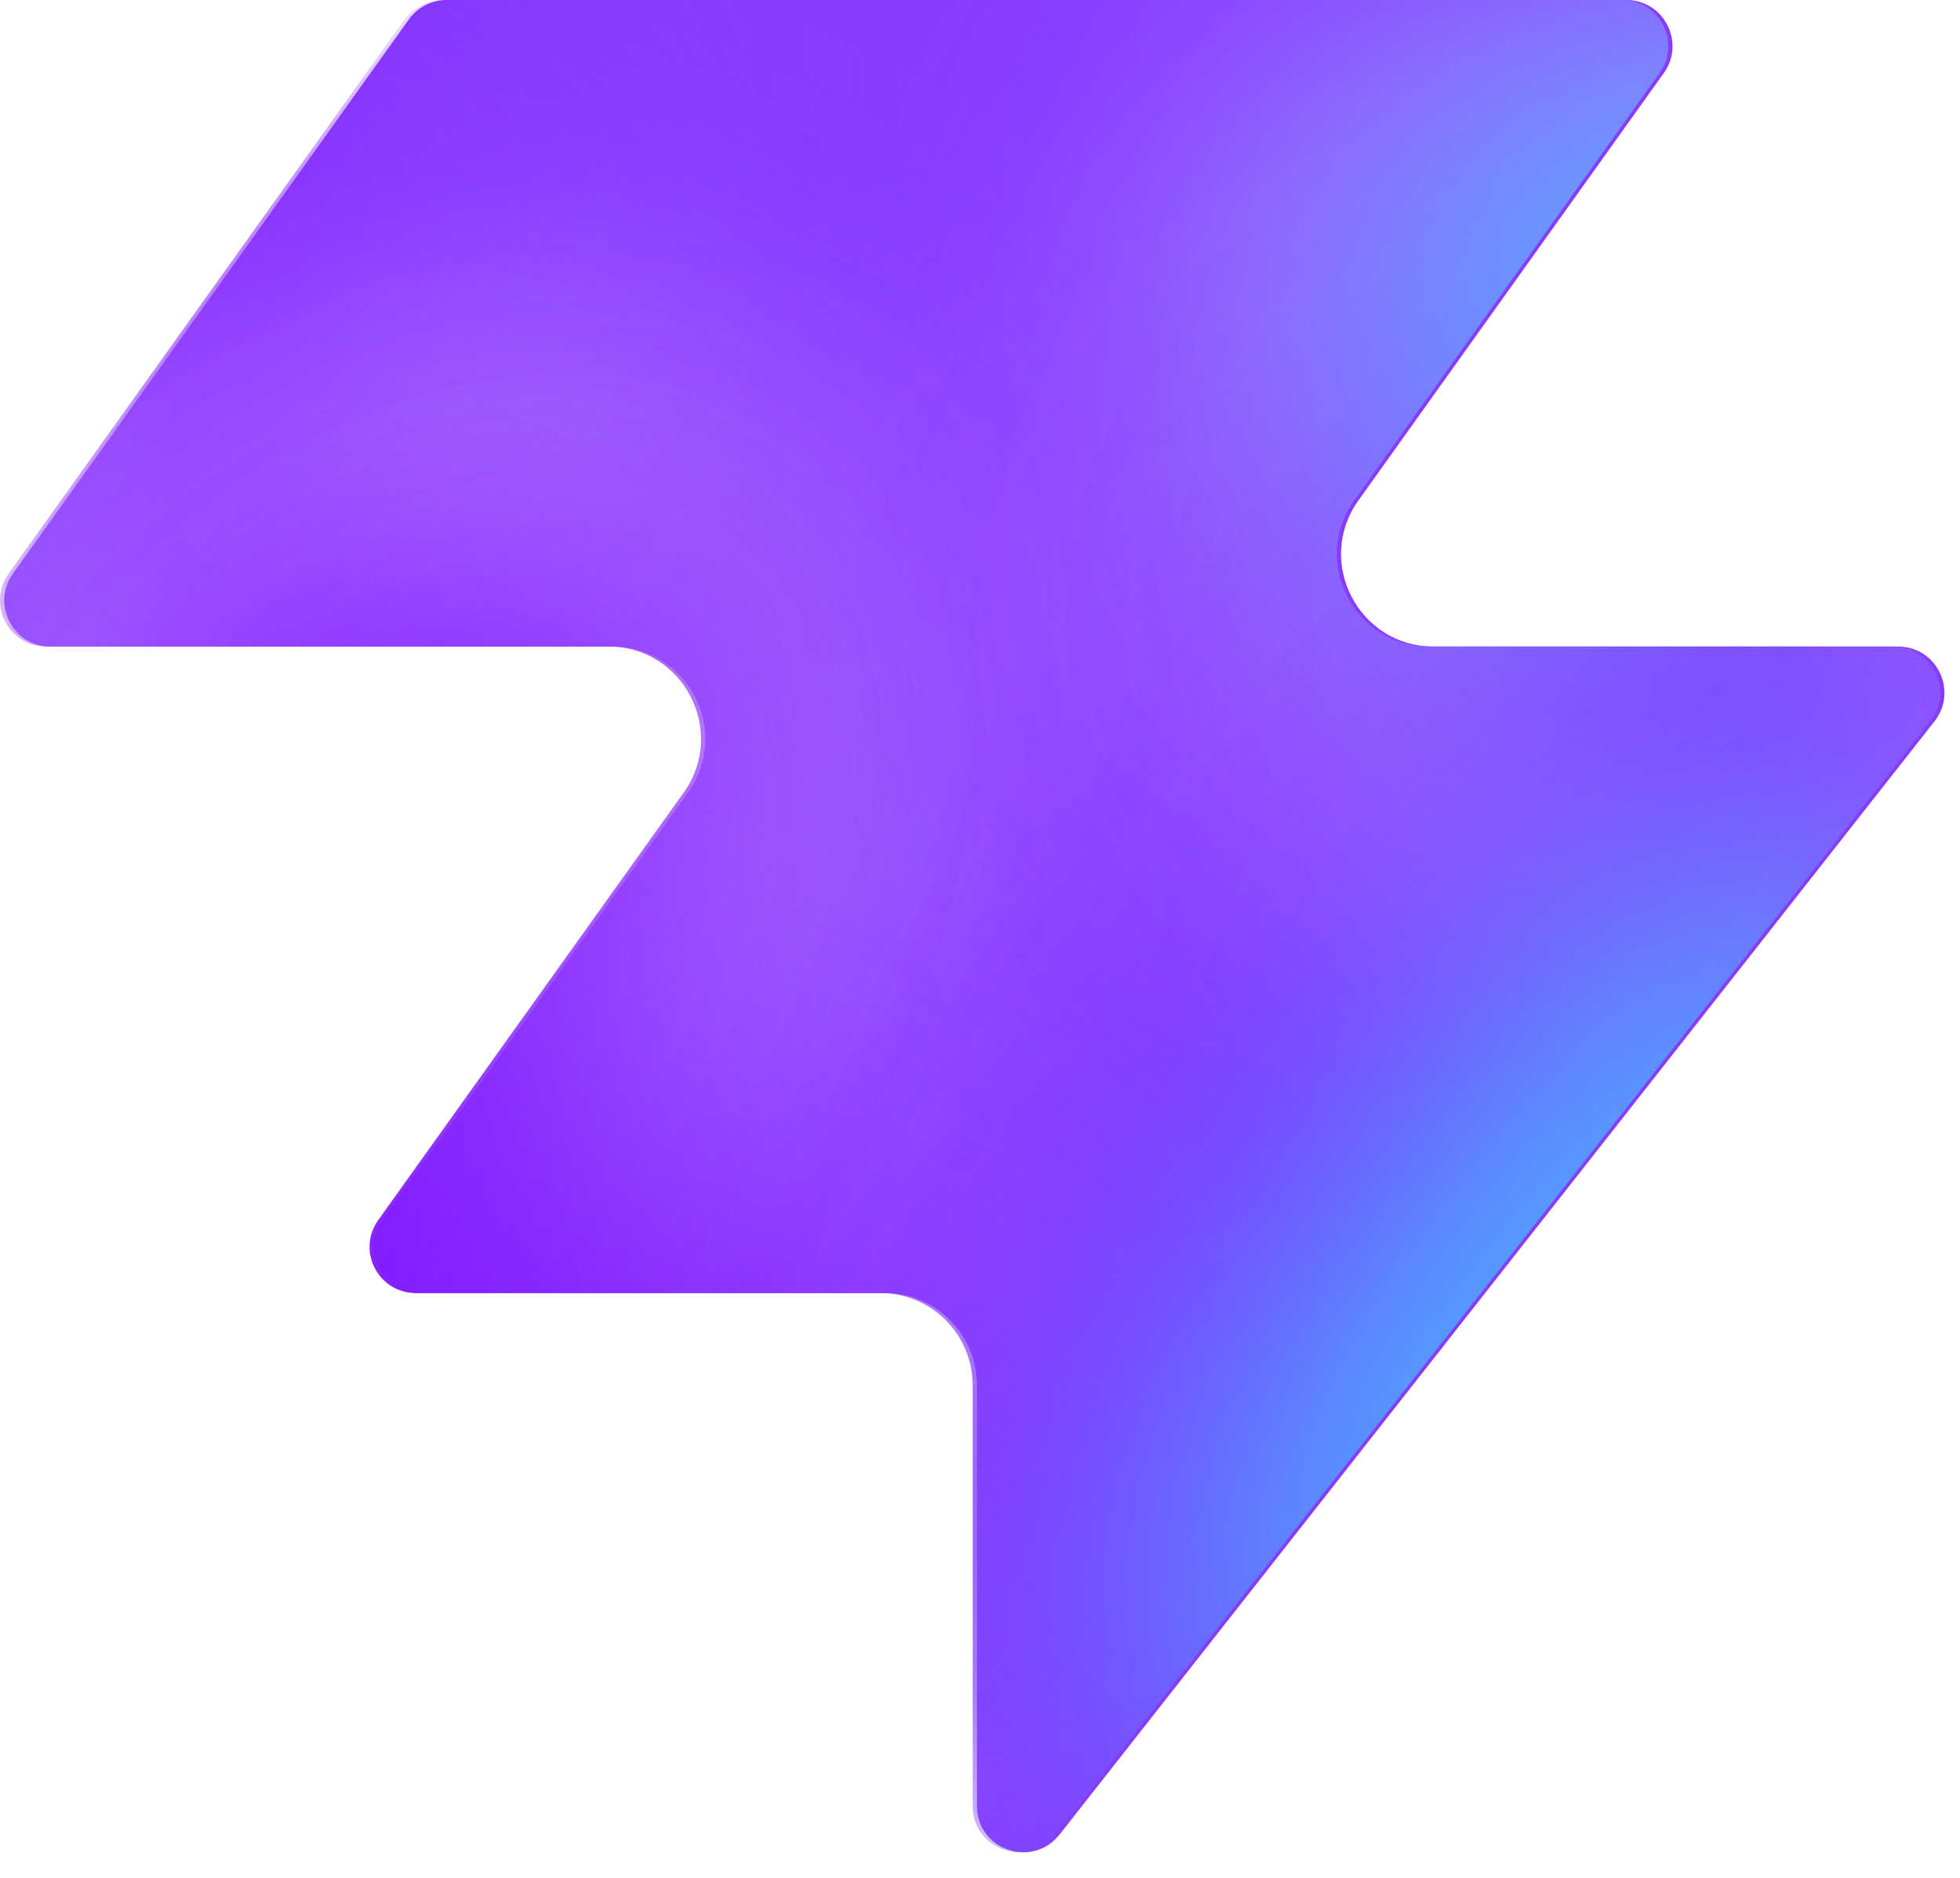
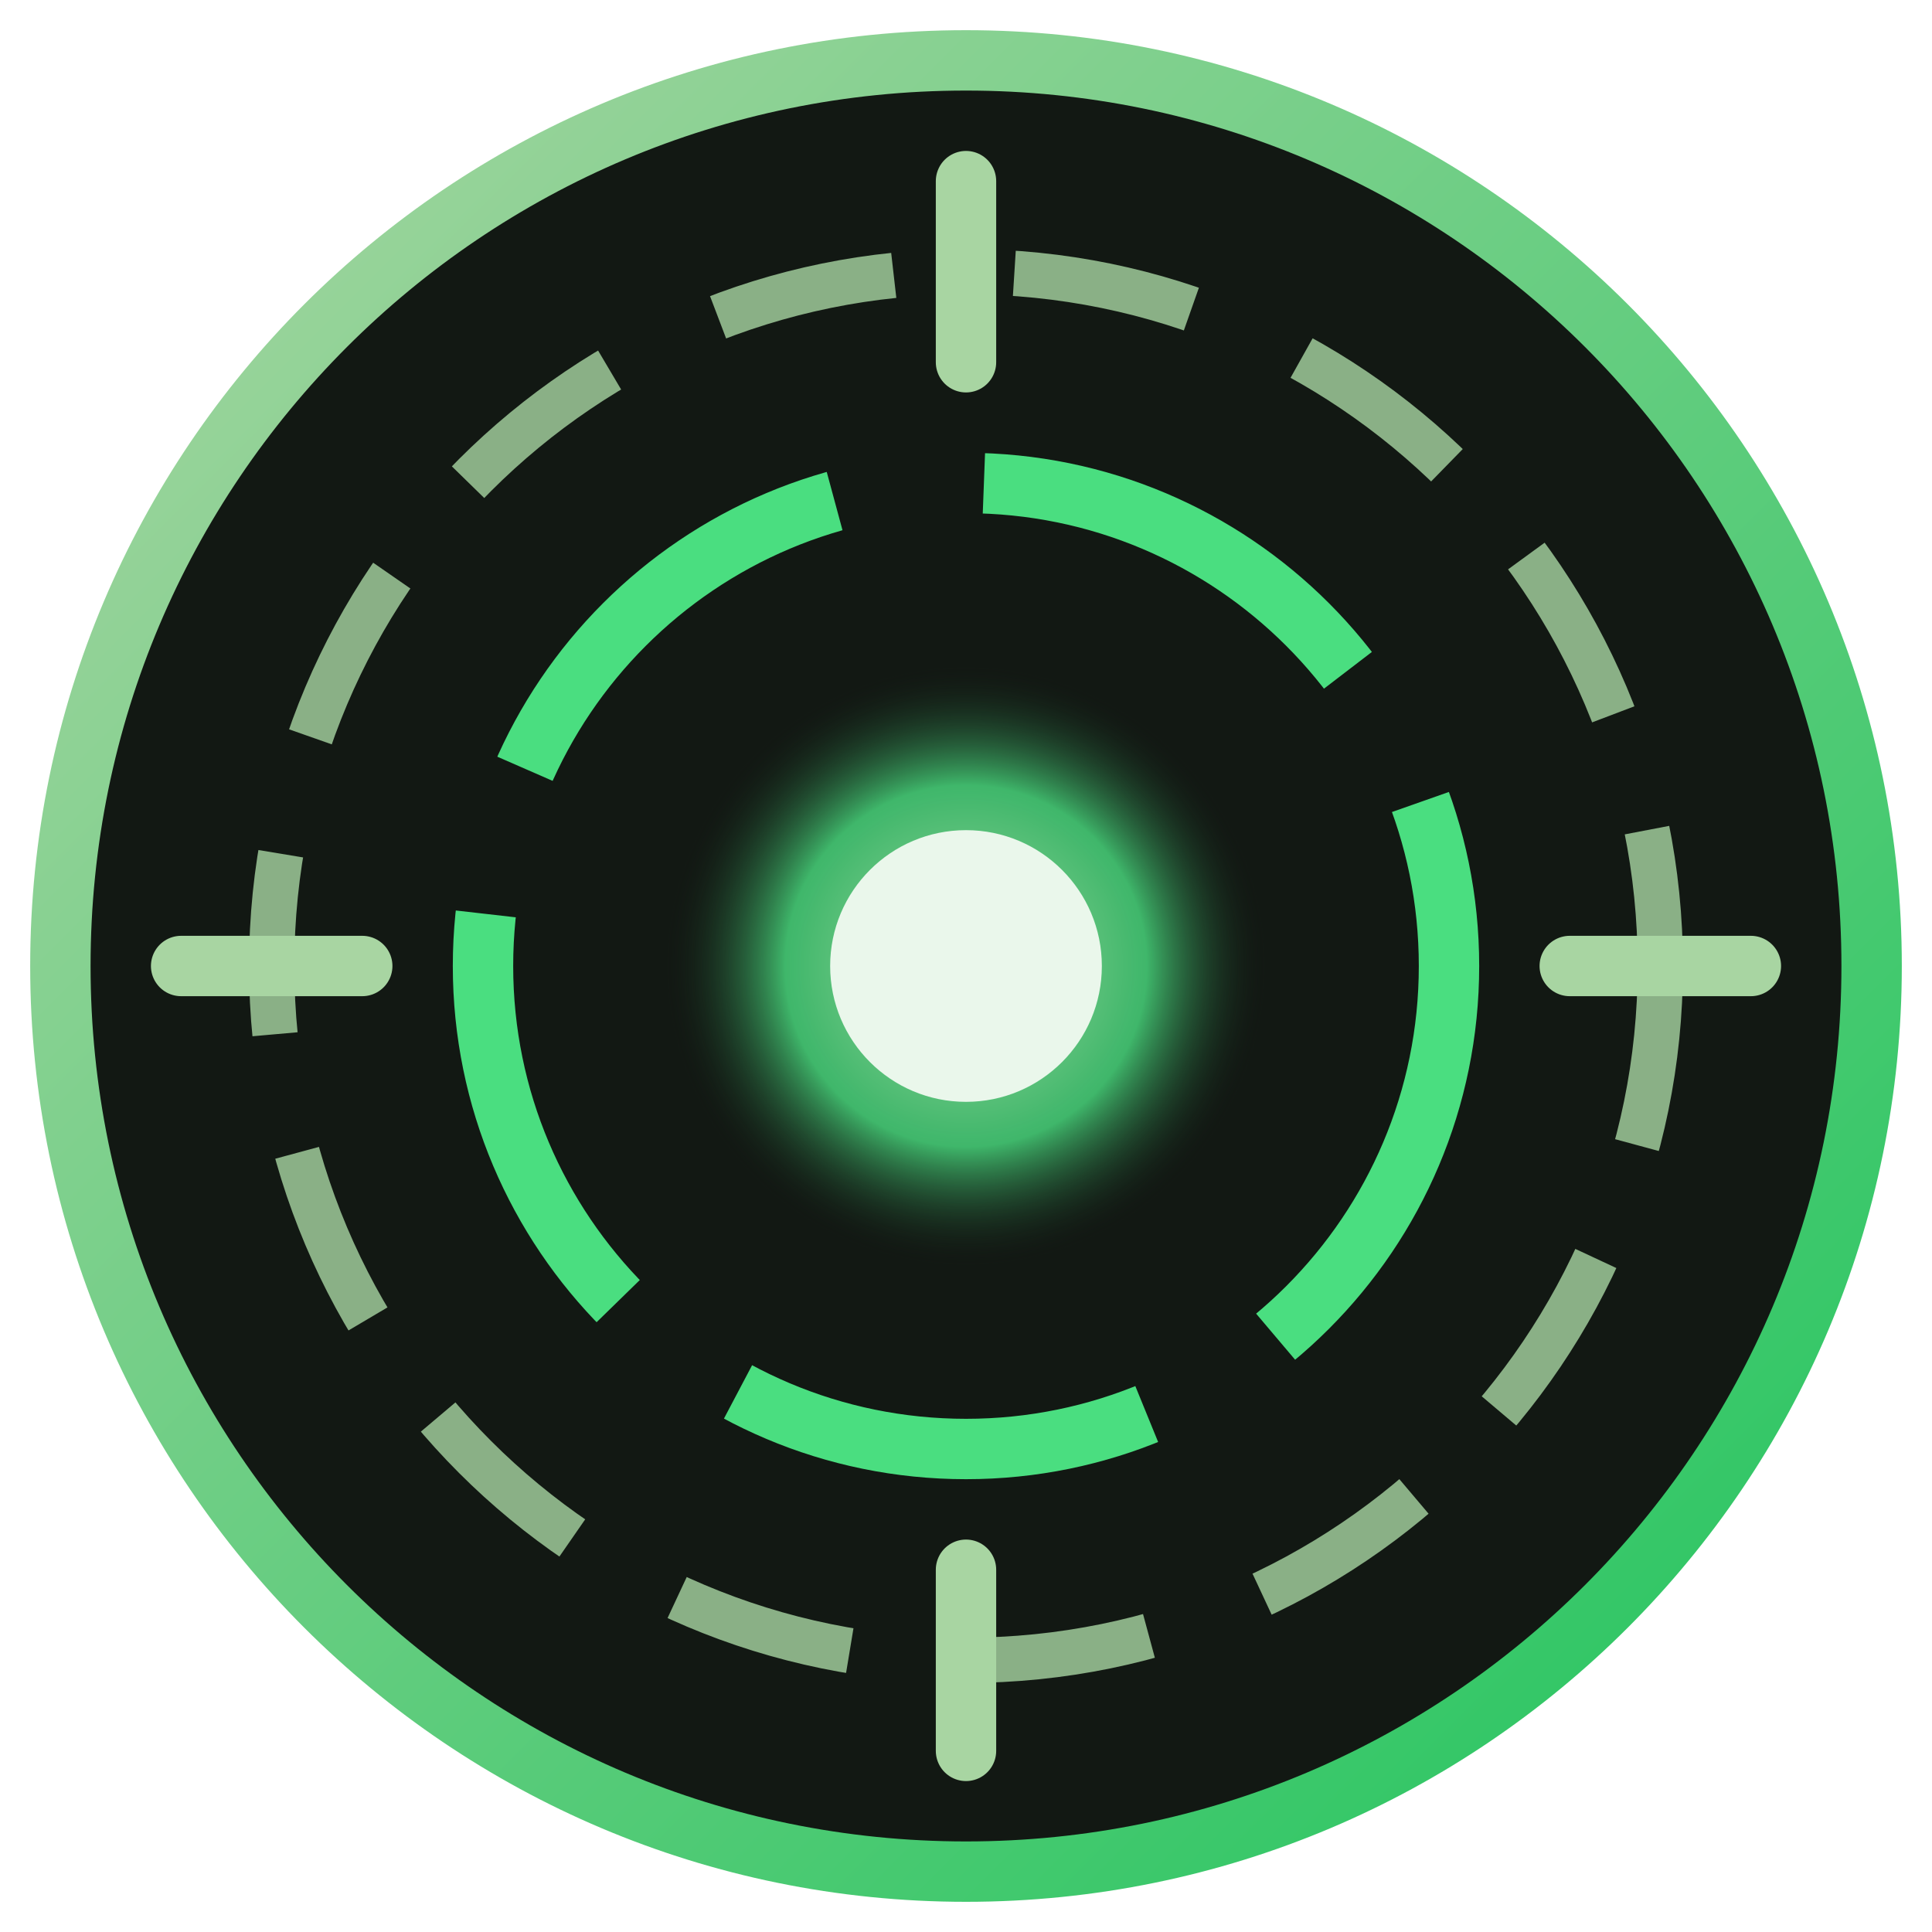
- <svg xmlns="http://www.w3.org/2000/svg" width="48" height="46" fill="none" viewBox="0 0 48 46">
-   <path fill="#863bff" d="M25.946 44.938c-.664.845-2.021.375-2.021-.698V33.937a2.26 2.26 0 0 0-2.262-2.262H10.287c-.92 0-1.456-1.04-.92-1.788l7.48-10.471c1.07-1.497 0-3.578-1.842-3.578H1.237c-.92 0-1.456-1.04-.92-1.788L10.013.474c.214-.297.556-.474.92-.474h28.894c.92 0 1.456 1.04.92 1.788l-7.48 10.471c-1.07 1.498 0 3.579 1.842 3.579h11.377c.943 0 1.473 1.088.89 1.83L25.947 44.94z" style="fill:#863bff;fill:color(display-p3 .525 .23 1);fill-opacity:1" />
-   <mask id="a" width="48" height="46" x="0" y="0" maskUnits="userSpaceOnUse" style="mask-type:alpha">
-     <path fill="#000" d="M25.842 44.938c-.664.844-2.021.375-2.021-.698V33.937a2.26 2.26 0 0 0-2.262-2.262H10.183c-.92 0-1.456-1.04-.92-1.788l7.48-10.471c1.07-1.498 0-3.579-1.842-3.579H1.133c-.92 0-1.456-1.04-.92-1.787L9.91.473c.214-.297.556-.474.92-.474h28.894c.92 0 1.456 1.04.92 1.788l-7.48 10.471c-1.07 1.498 0 3.578 1.842 3.578h11.377c.943 0 1.473 1.088.89 1.832L25.843 44.94z" style="fill:#000;fill-opacity:1" />
-   </mask>
-   <g mask="url(#a)">
-     <g filter="url(#b)">
-       <ellipse cx="5.508" cy="14.704" fill="#ede6ff" rx="5.508" ry="14.704" style="fill:#ede6ff;fill:color(display-p3 .927 .903 1);fill-opacity:1" transform="matrix(.00324 1 1 -.00324 -4.47 31.516)" />
-     </g>
-     <g filter="url(#c)">
-       <ellipse cx="10.399" cy="29.851" fill="#ede6ff" rx="10.399" ry="29.851" style="fill:#ede6ff;fill:color(display-p3 .927 .903 1);fill-opacity:1" transform="matrix(.00324 1 1 -.00324 -39.328 7.883)" />
-     </g>
-     <g filter="url(#d)">
-       <ellipse cx="5.508" cy="30.487" fill="#7e14ff" rx="5.508" ry="30.487" style="fill:#7e14ff;fill:color(display-p3 .492 .077 1);fill-opacity:1" transform="rotate(89.814 -25.913 -14.639)scale(1 -1)" />
-     </g>
-     <g filter="url(#e)">
-       <ellipse cx="5.508" cy="30.599" fill="#7e14ff" rx="5.508" ry="30.599" style="fill:#7e14ff;fill:color(display-p3 .492 .077 1);fill-opacity:1" transform="rotate(89.814 -32.644 -3.334)scale(1 -1)" />
-     </g>
-     <g filter="url(#f)">
-       <ellipse cx="5.508" cy="30.599" fill="#7e14ff" rx="5.508" ry="30.599" style="fill:#7e14ff;fill:color(display-p3 .492 .077 1);fill-opacity:1" transform="matrix(.00324 1 1 -.00324 -34.34 30.47)" />
-     </g>
-     <g filter="url(#g)">
-       <ellipse cx="14.072" cy="22.078" fill="#ede6ff" rx="14.072" ry="22.078" style="fill:#ede6ff;fill:color(display-p3 .927 .903 1);fill-opacity:1" transform="rotate(93.35 24.506 48.493)scale(-1 1)" />
-     </g>
-     <g filter="url(#h)">
-       <ellipse cx="3.47" cy="21.501" fill="#7e14ff" rx="3.47" ry="21.501" style="fill:#7e14ff;fill:color(display-p3 .492 .077 1);fill-opacity:1" transform="rotate(89.009 28.708 47.59)scale(-1 1)" />
-     </g>
-     <g filter="url(#i)">
-       <ellipse cx="3.47" cy="21.501" fill="#7e14ff" rx="3.47" ry="21.501" style="fill:#7e14ff;fill:color(display-p3 .492 .077 1);fill-opacity:1" transform="rotate(89.009 28.708 47.59)scale(-1 1)" />
-     </g>
-     <g filter="url(#j)">
-       <ellipse cx=".387" cy="8.972" fill="#7e14ff" rx="4.407" ry="29.108" style="fill:#7e14ff;fill:color(display-p3 .492 .077 1);fill-opacity:1" transform="rotate(39.51 .387 8.972)" />
-     </g>
-     <g filter="url(#k)">
-       <ellipse cx="47.523" cy="-6.092" fill="#7e14ff" rx="4.407" ry="29.108" style="fill:#7e14ff;fill:color(display-p3 .492 .077 1);fill-opacity:1" transform="rotate(37.892 47.523 -6.092)" />
-     </g>
-     <g filter="url(#l)">
-       <ellipse cx="41.412" cy="6.333" fill="#47bfff" rx="5.971" ry="9.665" style="fill:#47bfff;fill:color(display-p3 .28 .748 1);fill-opacity:1" transform="rotate(37.892 41.412 6.333)" />
-     </g>
-     <g filter="url(#m)">
-       <ellipse cx="-1.879" cy="38.332" fill="#7e14ff" rx="4.407" ry="29.108" style="fill:#7e14ff;fill:color(display-p3 .492 .077 1);fill-opacity:1" transform="rotate(37.892 -1.88 38.332)" />
-     </g>
-     <g filter="url(#n)">
-       <ellipse cx="-1.879" cy="38.332" fill="#7e14ff" rx="4.407" ry="29.108" style="fill:#7e14ff;fill:color(display-p3 .492 .077 1);fill-opacity:1" transform="rotate(37.892 -1.88 38.332)" />
-     </g>
-     <g filter="url(#o)">
-       <ellipse cx="35.651" cy="29.907" fill="#7e14ff" rx="4.407" ry="29.108" style="fill:#7e14ff;fill:color(display-p3 .492 .077 1);fill-opacity:1" transform="rotate(37.892 35.651 29.907)" />
-     </g>
-     <g filter="url(#p)">
-       <ellipse cx="38.418" cy="32.4" fill="#47bfff" rx="5.971" ry="15.297" style="fill:#47bfff;fill:color(display-p3 .28 .748 1);fill-opacity:1" transform="rotate(37.892 38.418 32.4)" />
-     </g>
-   </g>
+ <svg xmlns="http://www.w3.org/2000/svg" viewBox="0 0 64 64" fill="none">
  <defs>
-     <filter id="b" width="60.045" height="41.654" x="-19.77" y="16.149" color-interpolation-filters="sRGB" filterUnits="userSpaceOnUse">
-       <feFlood flood-opacity="0" result="BackgroundImageFix" />
-       <feBlend in="SourceGraphic" in2="BackgroundImageFix" result="shape" />
-       <feGaussianBlur result="effect1_foregroundBlur_2002_17158" stdDeviation="7.659" />
-     </filter>
-     <filter id="c" width="90.34" height="51.437" x="-54.613" y="-7.533" color-interpolation-filters="sRGB" filterUnits="userSpaceOnUse">
-       <feFlood flood-opacity="0" result="BackgroundImageFix" />
-       <feBlend in="SourceGraphic" in2="BackgroundImageFix" result="shape" />
-       <feGaussianBlur result="effect1_foregroundBlur_2002_17158" stdDeviation="7.659" />
-     </filter>
-     <filter id="d" width="79.355" height="29.4" x="-49.64" y="2.03" color-interpolation-filters="sRGB" filterUnits="userSpaceOnUse">
-       <feFlood flood-opacity="0" result="BackgroundImageFix" />
-       <feBlend in="SourceGraphic" in2="BackgroundImageFix" result="shape" />
-       <feGaussianBlur result="effect1_foregroundBlur_2002_17158" stdDeviation="4.596" />
-     </filter>
-     <filter id="e" width="79.579" height="29.4" x="-45.045" y="20.029" color-interpolation-filters="sRGB" filterUnits="userSpaceOnUse">
-       <feFlood flood-opacity="0" result="BackgroundImageFix" />
-       <feBlend in="SourceGraphic" in2="BackgroundImageFix" result="shape" />
-       <feGaussianBlur result="effect1_foregroundBlur_2002_17158" stdDeviation="4.596" />
-     </filter>
-     <filter id="f" width="79.579" height="29.4" x="-43.513" y="21.178" color-interpolation-filters="sRGB" filterUnits="userSpaceOnUse">
-       <feFlood flood-opacity="0" result="BackgroundImageFix" />
-       <feBlend in="SourceGraphic" in2="BackgroundImageFix" result="shape" />
-       <feGaussianBlur result="effect1_foregroundBlur_2002_17158" stdDeviation="4.596" />
-     </filter>
-     <filter id="g" width="74.749" height="58.852" x="15.756" y="-17.901" color-interpolation-filters="sRGB" filterUnits="userSpaceOnUse">
-       <feFlood flood-opacity="0" result="BackgroundImageFix" />
-       <feBlend in="SourceGraphic" in2="BackgroundImageFix" result="shape" />
-       <feGaussianBlur result="effect1_foregroundBlur_2002_17158" stdDeviation="7.659" />
-     </filter>
-     <filter id="h" width="61.377" height="25.362" x="23.548" y="2.284" color-interpolation-filters="sRGB" filterUnits="userSpaceOnUse">
-       <feFlood flood-opacity="0" result="BackgroundImageFix" />
-       <feBlend in="SourceGraphic" in2="BackgroundImageFix" result="shape" />
-       <feGaussianBlur result="effect1_foregroundBlur_2002_17158" stdDeviation="4.596" />
-     </filter>
-     <filter id="i" width="61.377" height="25.362" x="23.548" y="2.284" color-interpolation-filters="sRGB" filterUnits="userSpaceOnUse">
-       <feFlood flood-opacity="0" result="BackgroundImageFix" />
-       <feBlend in="SourceGraphic" in2="BackgroundImageFix" result="shape" />
-       <feGaussianBlur result="effect1_foregroundBlur_2002_17158" stdDeviation="4.596" />
-     </filter>
-     <filter id="j" width="56.045" height="63.649" x="-27.636" y="-22.853" color-interpolation-filters="sRGB" filterUnits="userSpaceOnUse">
-       <feFlood flood-opacity="0" result="BackgroundImageFix" />
-       <feBlend in="SourceGraphic" in2="BackgroundImageFix" result="shape" />
-       <feGaussianBlur result="effect1_foregroundBlur_2002_17158" stdDeviation="4.596" />
-     </filter>
-     <filter id="k" width="54.814" height="64.646" x="20.116" y="-38.415" color-interpolation-filters="sRGB" filterUnits="userSpaceOnUse">
-       <feFlood flood-opacity="0" result="BackgroundImageFix" />
-       <feBlend in="SourceGraphic" in2="BackgroundImageFix" result="shape" />
-       <feGaussianBlur result="effect1_foregroundBlur_2002_17158" stdDeviation="4.596" />
-     </filter>
-     <filter id="l" width="33.541" height="35.313" x="24.641" y="-11.323" color-interpolation-filters="sRGB" filterUnits="userSpaceOnUse">
-       <feFlood flood-opacity="0" result="BackgroundImageFix" />
-       <feBlend in="SourceGraphic" in2="BackgroundImageFix" result="shape" />
-       <feGaussianBlur result="effect1_foregroundBlur_2002_17158" stdDeviation="4.596" />
-     </filter>
-     <filter id="m" width="54.814" height="64.646" x="-29.286" y="6.009" color-interpolation-filters="sRGB" filterUnits="userSpaceOnUse">
-       <feFlood flood-opacity="0" result="BackgroundImageFix" />
-       <feBlend in="SourceGraphic" in2="BackgroundImageFix" result="shape" />
-       <feGaussianBlur result="effect1_foregroundBlur_2002_17158" stdDeviation="4.596" />
-     </filter>
-     <filter id="n" width="54.814" height="64.646" x="-29.286" y="6.009" color-interpolation-filters="sRGB" filterUnits="userSpaceOnUse">
-       <feFlood flood-opacity="0" result="BackgroundImageFix" />
-       <feBlend in="SourceGraphic" in2="BackgroundImageFix" result="shape" />
-       <feGaussianBlur result="effect1_foregroundBlur_2002_17158" stdDeviation="4.596" />
-     </filter>
-     <filter id="o" width="54.814" height="64.646" x="8.244" y="-2.416" color-interpolation-filters="sRGB" filterUnits="userSpaceOnUse">
-       <feFlood flood-opacity="0" result="BackgroundImageFix" />
-       <feBlend in="SourceGraphic" in2="BackgroundImageFix" result="shape" />
-       <feGaussianBlur result="effect1_foregroundBlur_2002_17158" stdDeviation="4.596" />
-     </filter>
-     <filter id="p" width="39.409" height="43.623" x="18.713" y="10.588" color-interpolation-filters="sRGB" filterUnits="userSpaceOnUse">
-       <feFlood flood-opacity="0" result="BackgroundImageFix" />
-       <feBlend in="SourceGraphic" in2="BackgroundImageFix" result="shape" />
-       <feGaussianBlur result="effect1_foregroundBlur_2002_17158" stdDeviation="4.596" />
-     </filter>
+     <radialGradient id="jarvisGlow" cx="50%" cy="50%" r="50%">
+       <stop offset="0%" stop-color="#a8d5a2" stop-opacity="1" />
+       <stop offset="60%" stop-color="#4ade80" stop-opacity="0.8" />
+       <stop offset="100%" stop-color="#121813" stop-opacity="0" />
+     </radialGradient>
+     <linearGradient id="ringGrad" x1="0%" y1="0%" x2="100%" y2="100%">
+       <stop offset="0%" stop-color="#a8d5a2" />
+       <stop offset="100%" stop-color="#22c55e" />
+     </linearGradient>
  </defs>
+   <circle cx="32" cy="32" r="30" fill="#121813" stroke="url(#ringGrad)" stroke-width="2" />
+   <circle cx="32" cy="32" r="23" stroke="#a8d5a2" stroke-width="1.5" stroke-dasharray="6 4" stroke-opacity="0.8" />
+   <circle cx="32" cy="32" r="16" stroke="#4ade80" stroke-width="2" stroke-dasharray="14 5" />
+   <circle cx="32" cy="32" r="10" fill="url(#jarvisGlow)" />
+   <circle cx="32" cy="32" r="4.5" fill="#eaf7eb" />
+   <line x1="32" y1="6" x2="32" y2="12" stroke="#a8d5a2" stroke-width="2" stroke-linecap="round" />
+   <line x1="32" y1="52" x2="32" y2="58" stroke="#a8d5a2" stroke-width="2" stroke-linecap="round" />
+   <line x1="6" y1="32" x2="12" y2="32" stroke="#a8d5a2" stroke-width="2" stroke-linecap="round" />
+   <line x1="52" y1="32" x2="58" y2="32" stroke="#a8d5a2" stroke-width="2" stroke-linecap="round" />
</svg>
